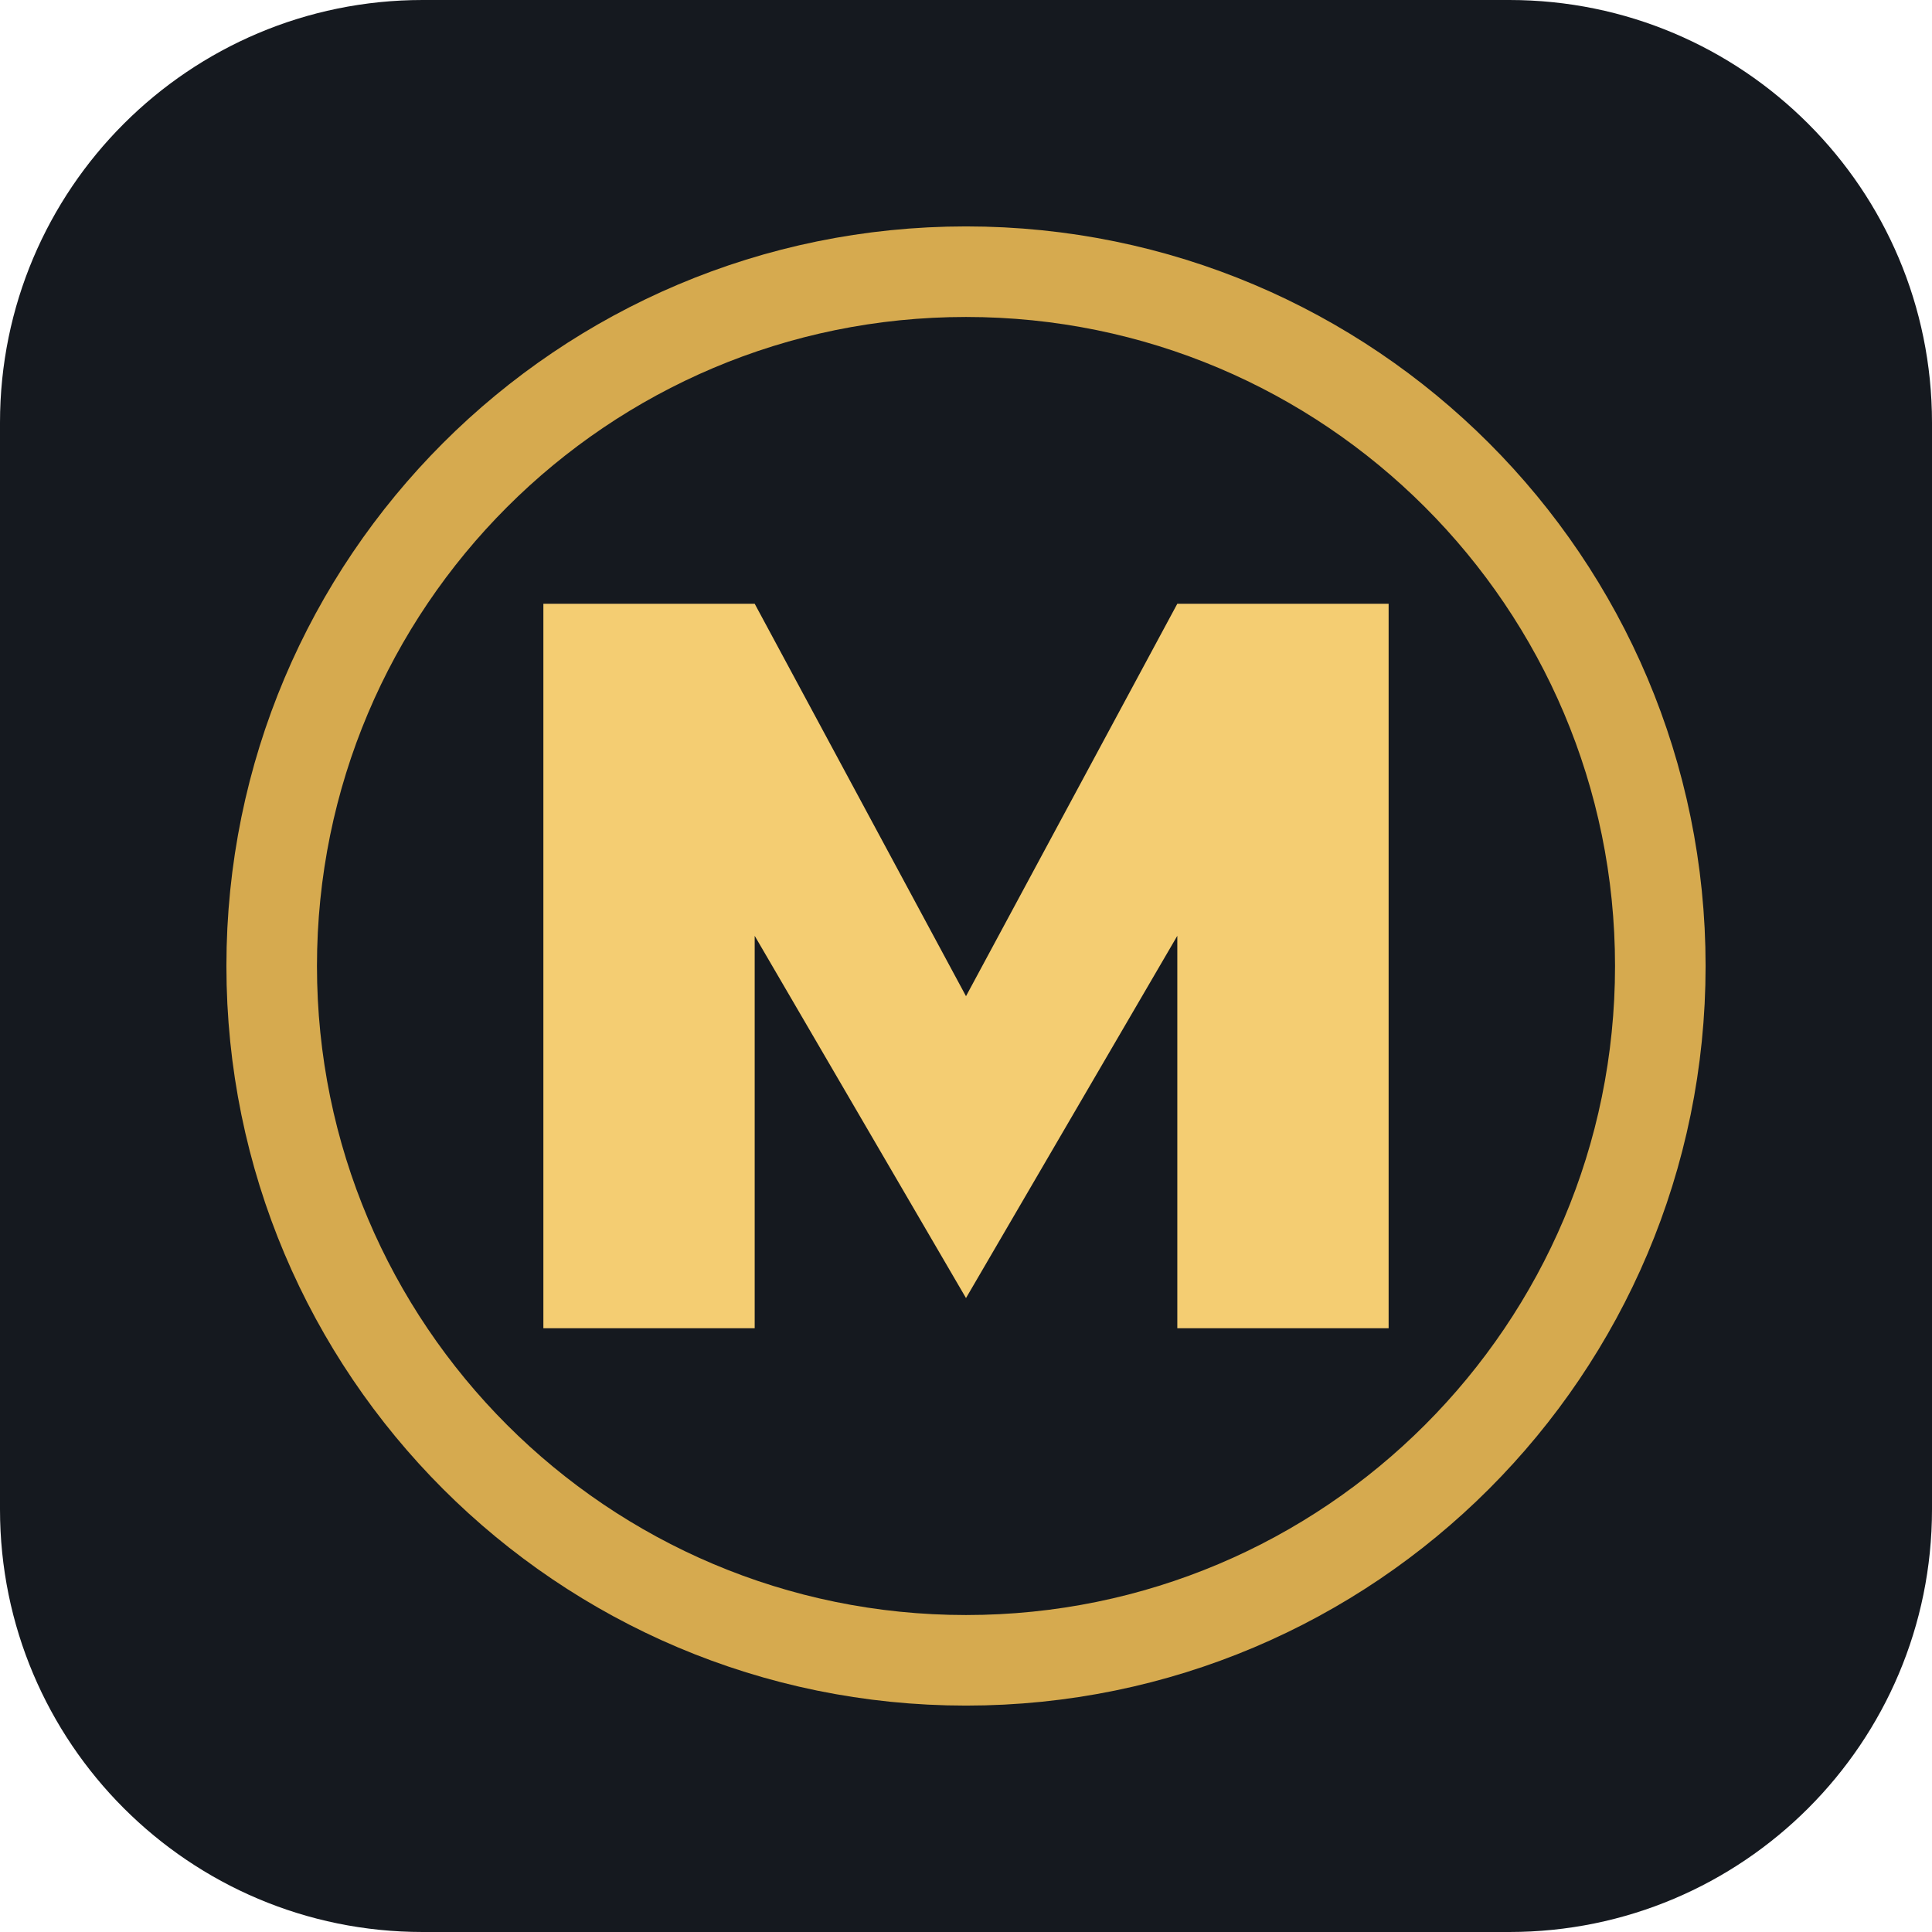
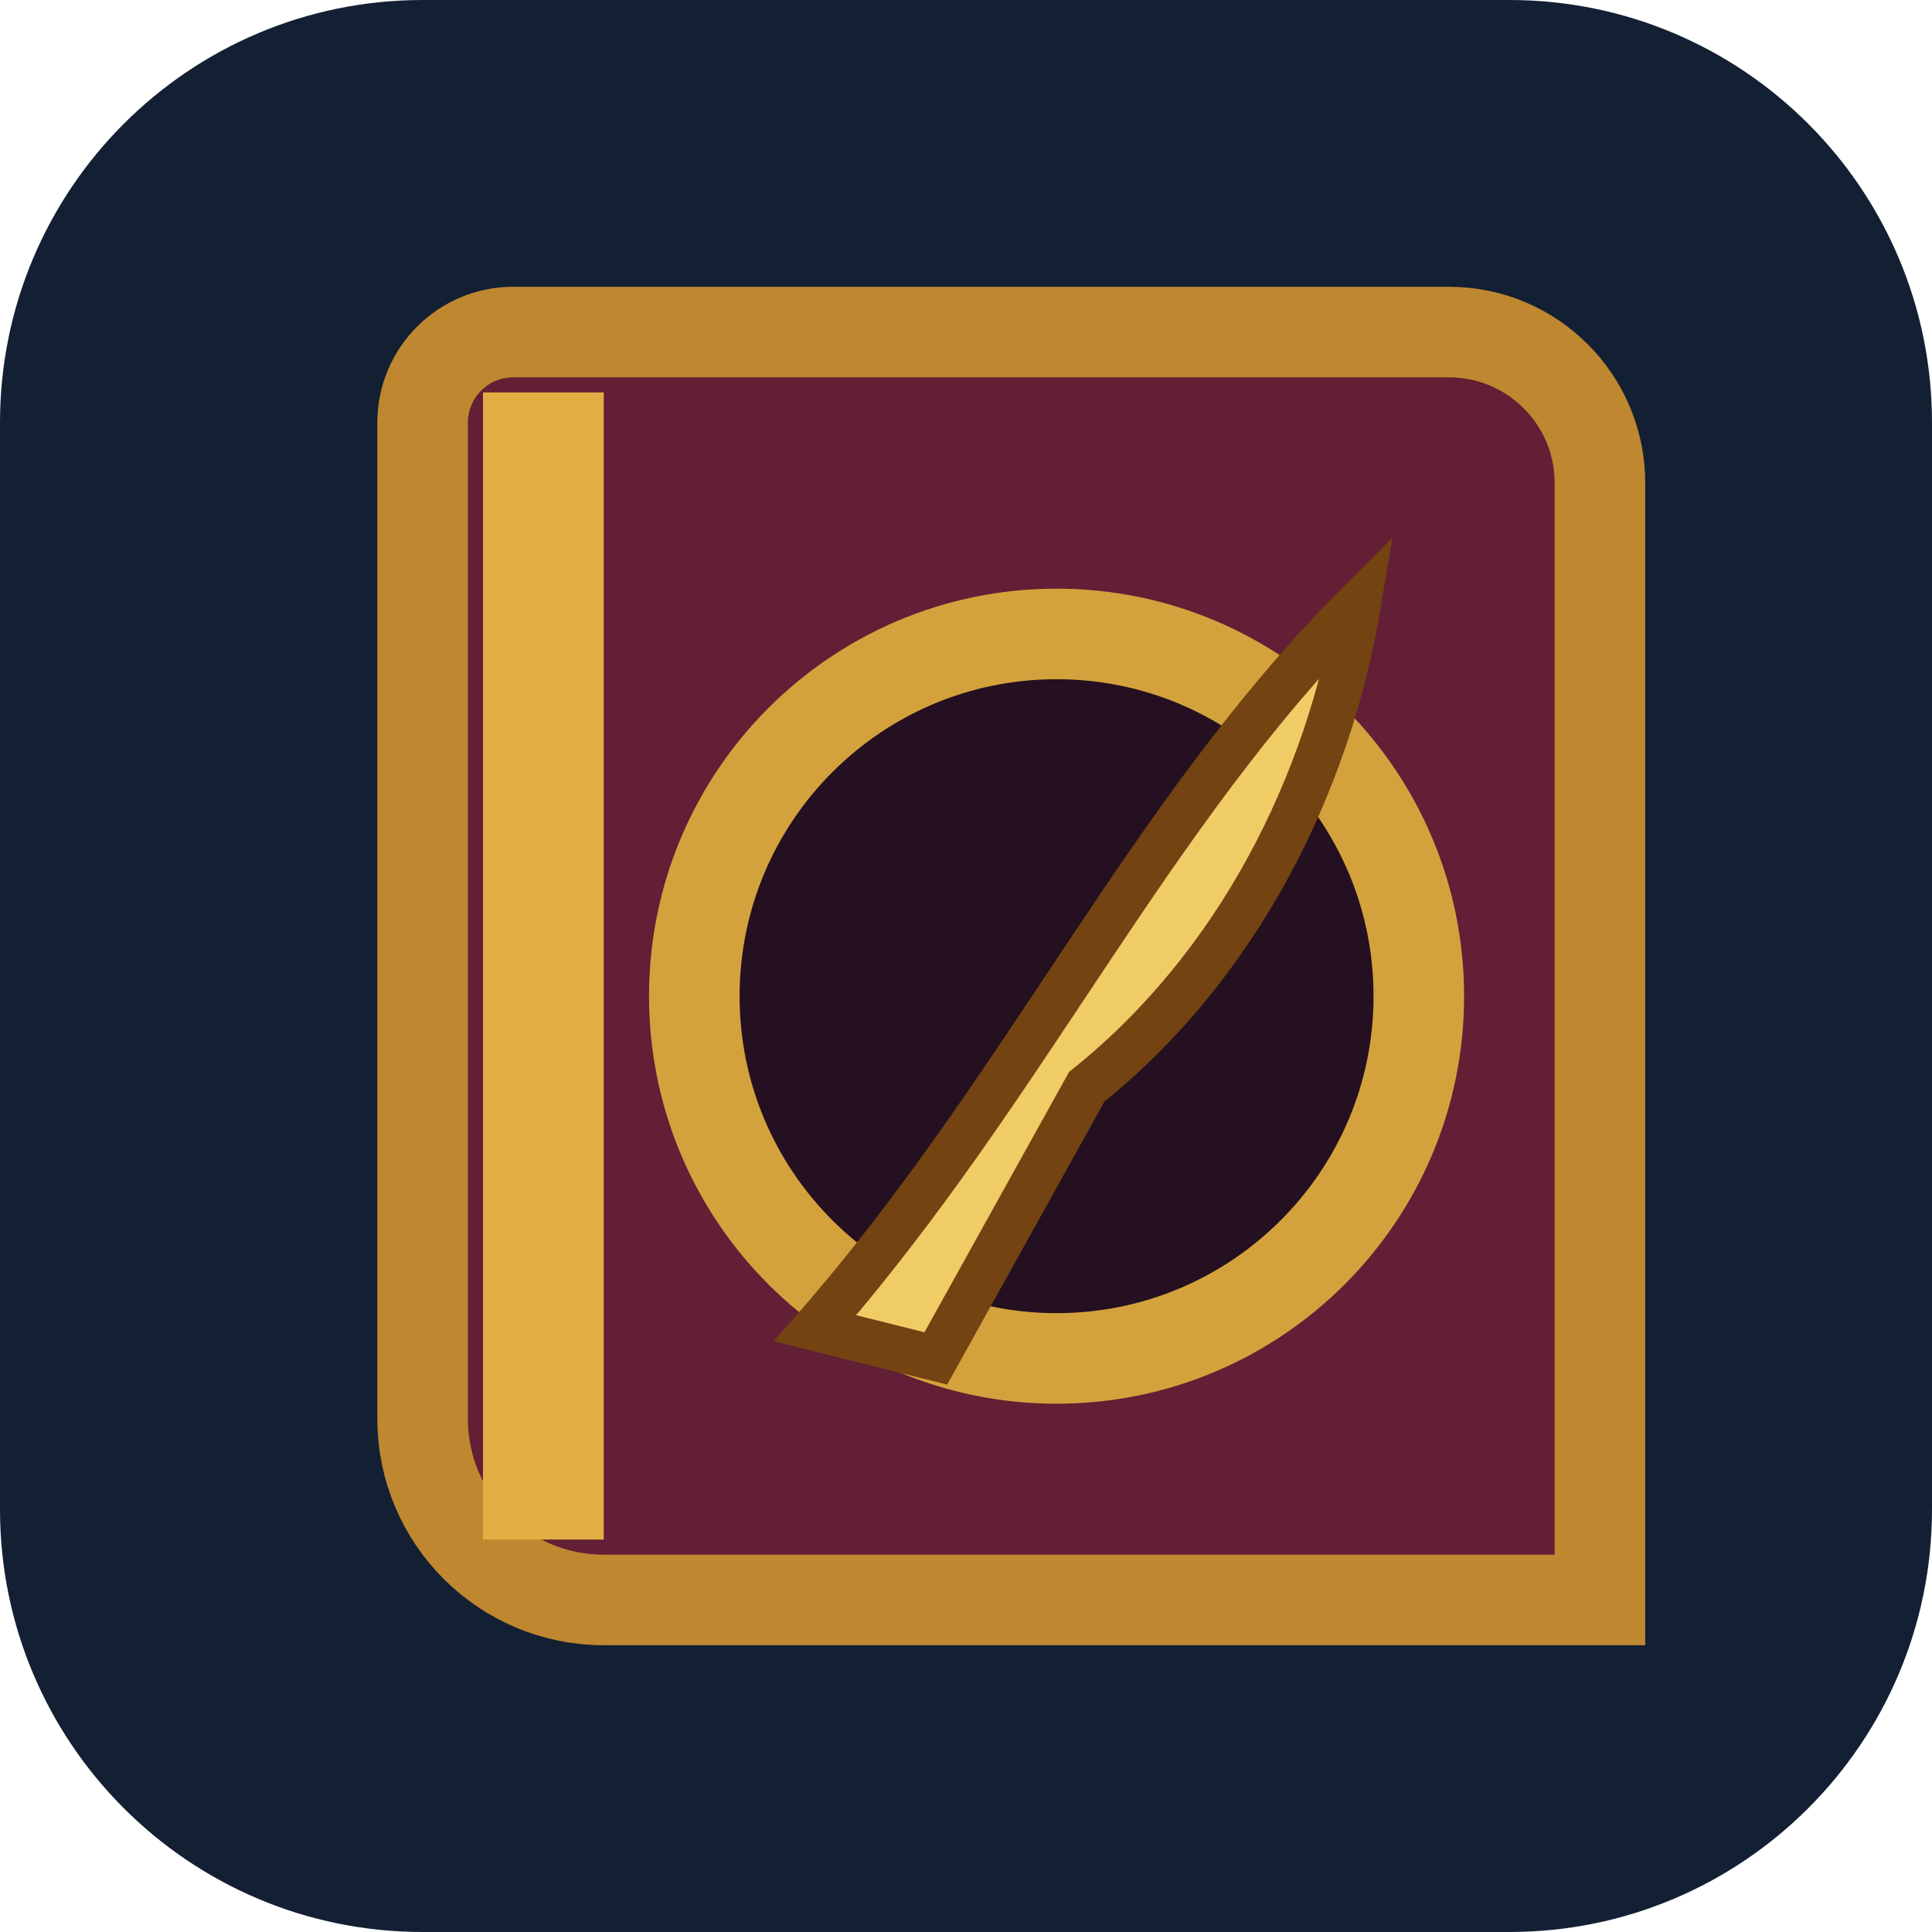
<svg xmlns="http://www.w3.org/2000/svg" viewBox="0 0 64 64">
-   <rect width="64" height="64" rx="14" fill="#15191f" />
-   <circle cx="32" cy="32" r="23" fill="none" stroke="#d6aa4f" stroke-width="3" />
-   <path d="M18 44V20h7l7 13 7-13h7v24h-7V31l-7 12-7-12v13z" fill="#f4cd72" />
+   <rect width="64" height="64" rx="14" fill="#132033" />
+   <path d="M17 11h31a5 5 0 0 1 5 5v37H20a6 6 0 0 1-6-6V14a3 3 0 0 1 3-3Z" fill="#621f35" stroke="#bf8730" stroke-width="3" />
+   <path d="M18 13v38" stroke="#e2ad43" stroke-width="4" />
+   <circle cx="35" cy="33" r="12" fill="#241020" stroke="#d4a23c" stroke-width="3" />
+   <path d="M27 44c7-8 11-17 18-24-1 6-4 12-9 16l-5 9-4-1Z" fill="#f0cc67" stroke="#734312" stroke-width="1.5" />
</svg>
